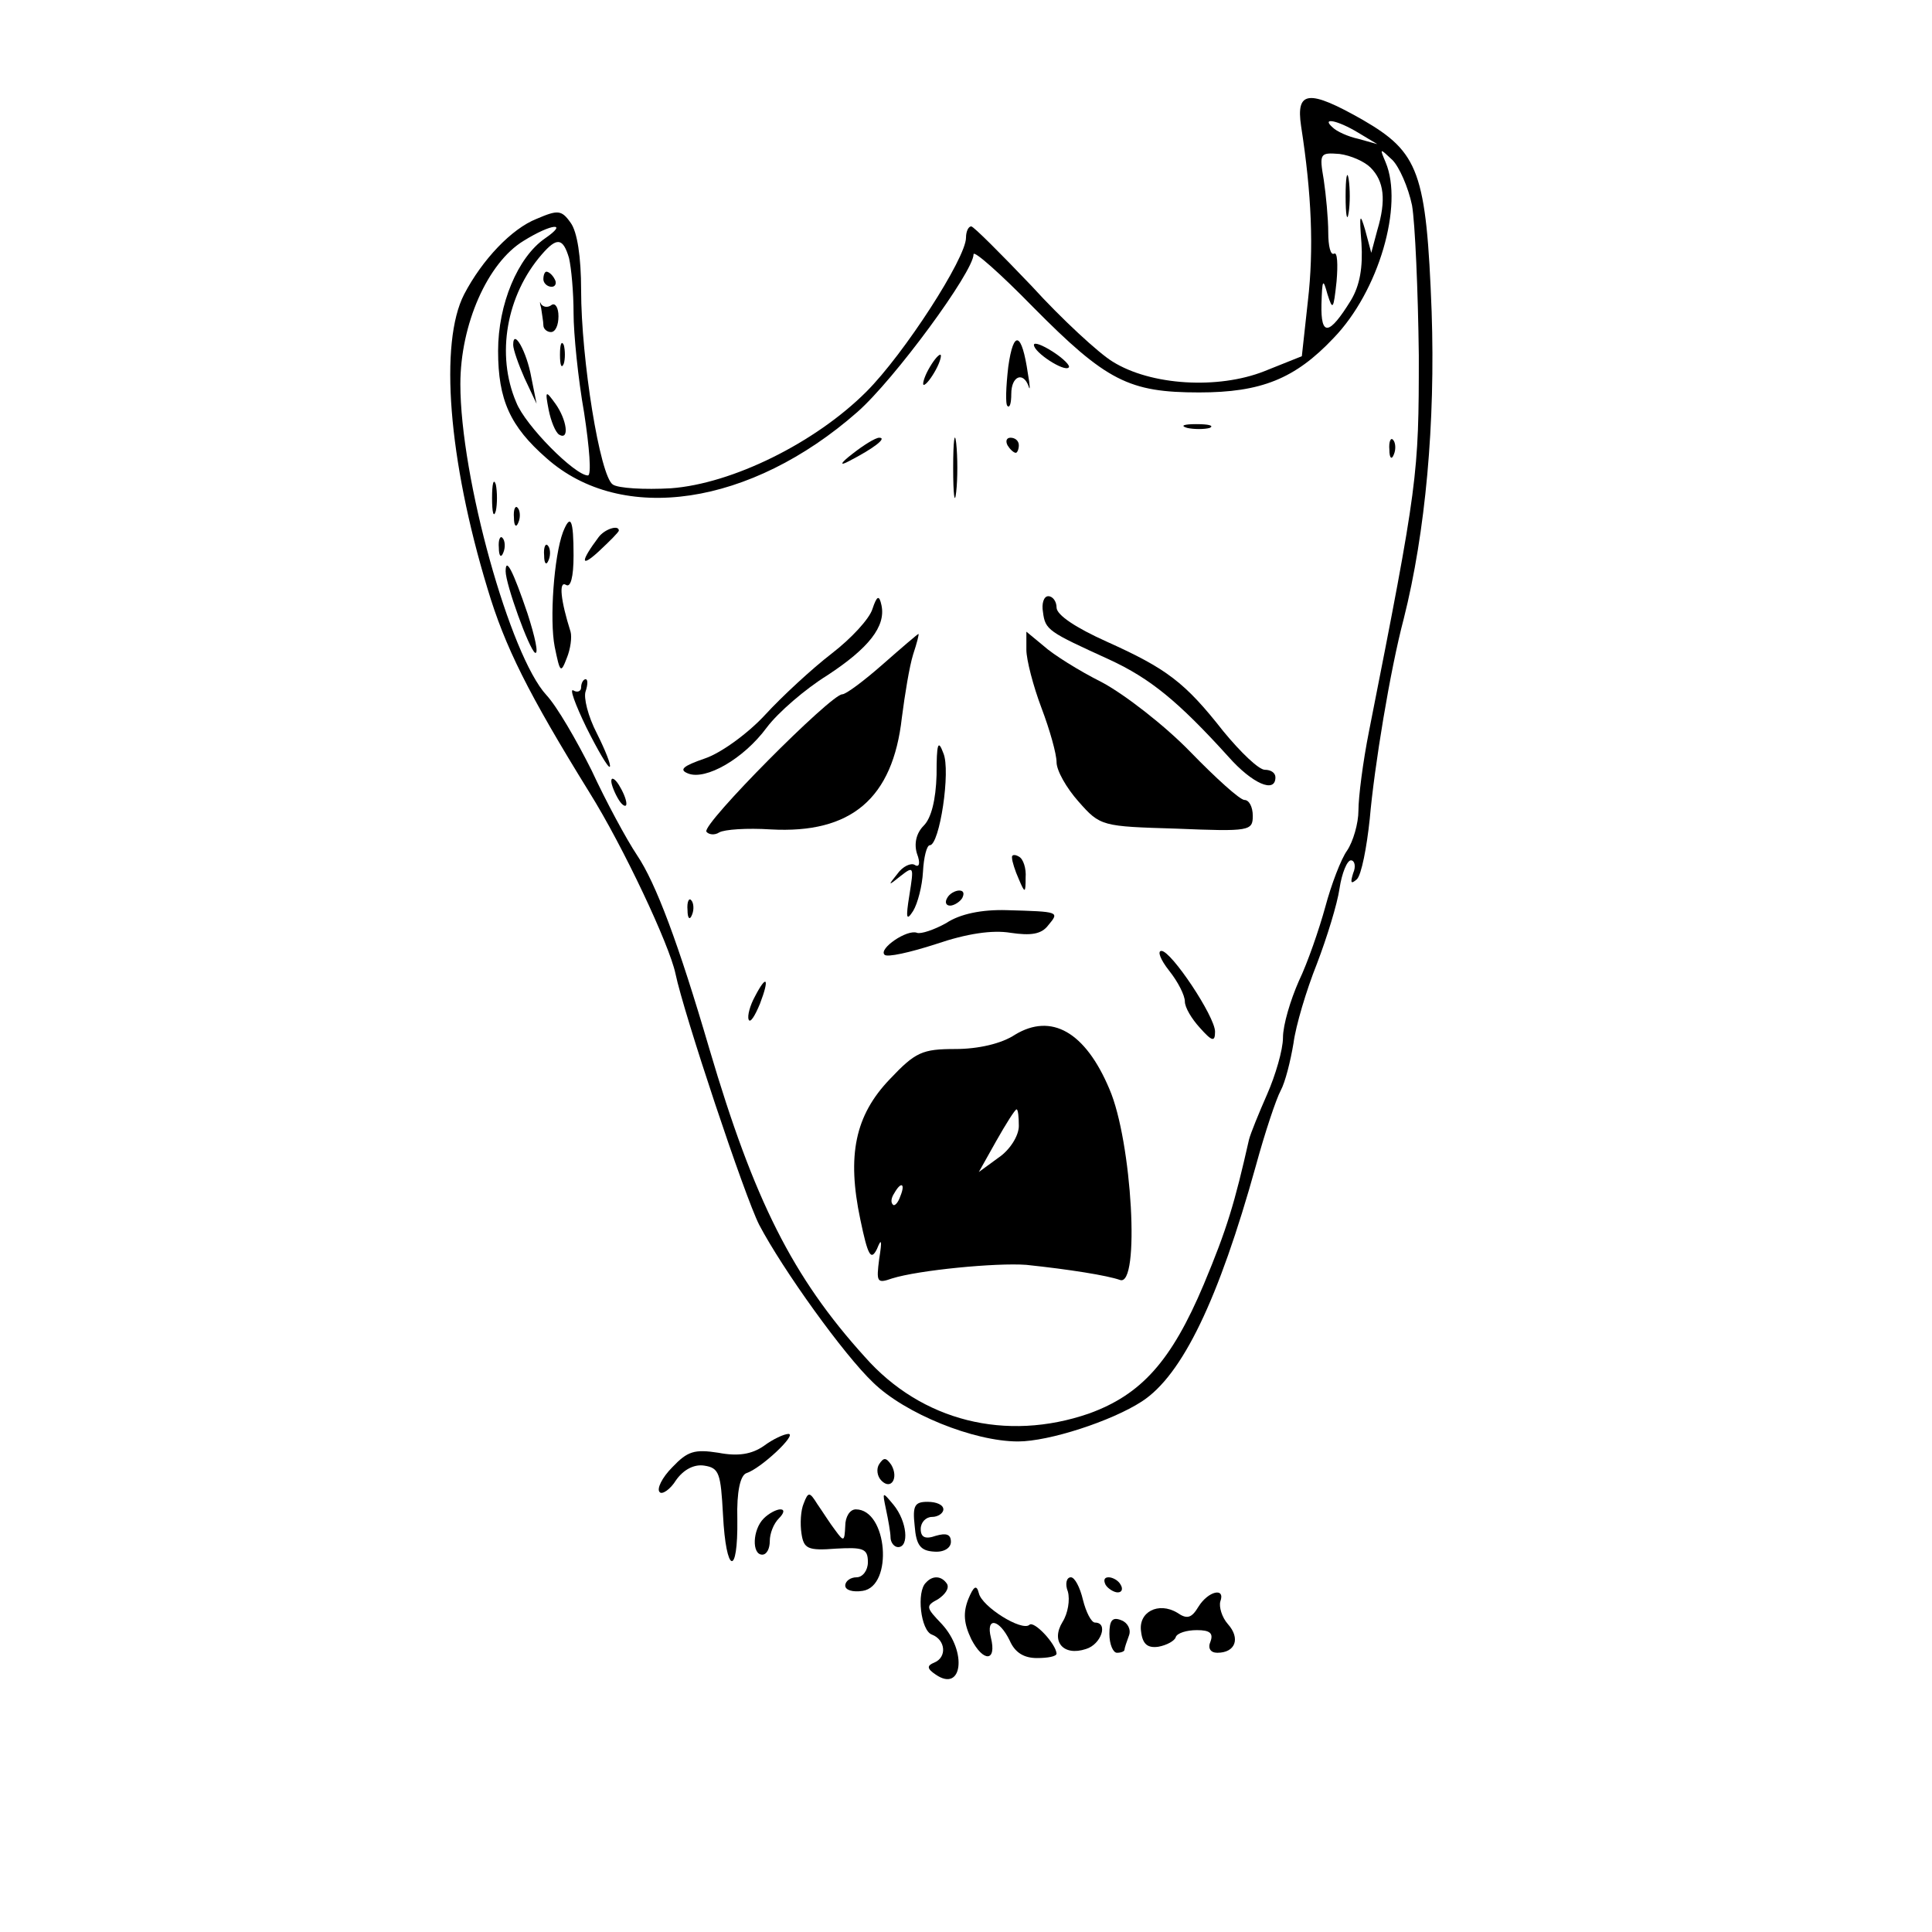
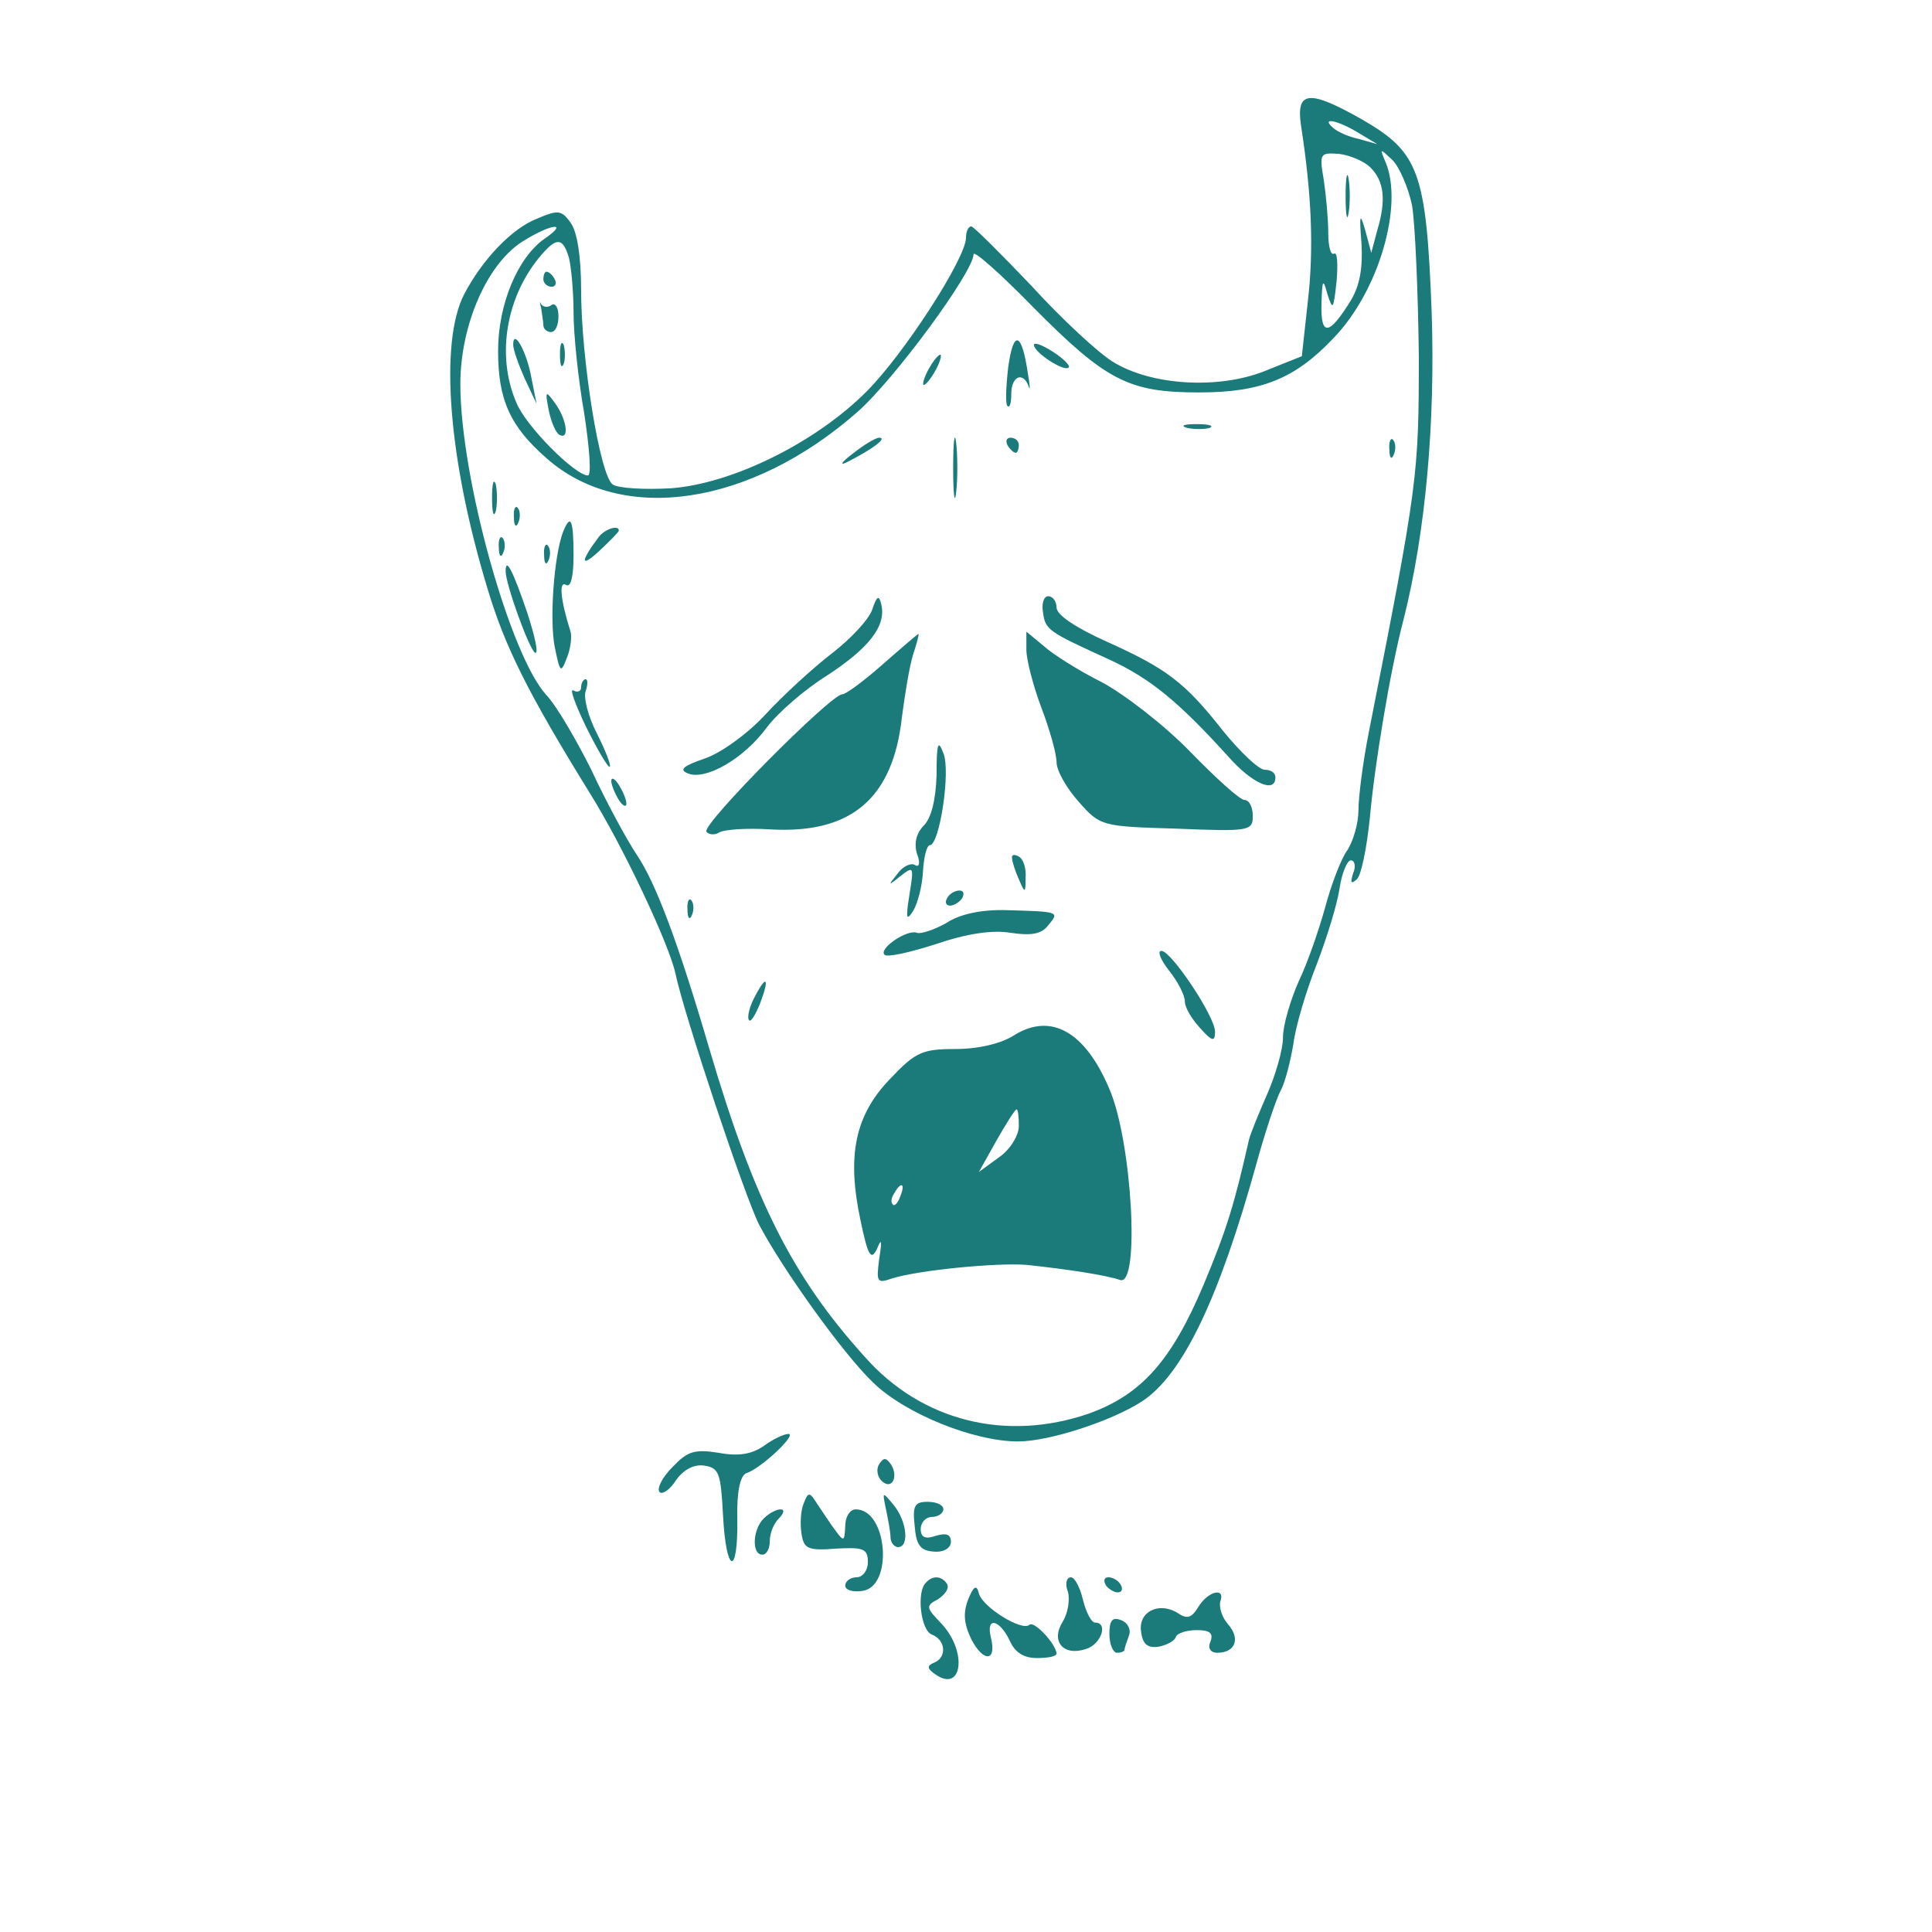
<svg xmlns="http://www.w3.org/2000/svg" version="1.0" width="256pt" height="256pt" viewBox="0 0 256 256" preserveAspectRatio="xMidYMid meet">
-   <g transform="translate(0,256) scale(0.1,-0.1)" class="hsm_000000" style="fill:#000000" stroke="none">
+   <g transform="translate(0,256) scale(0.1,-0.1)" class="hsm_000000" style="fill:#1b7a7a" stroke="none">
    <path d="M1724 2393 c14 -90 17 -163 9 -232 l-8 -73 -50 -20 c-61 -24 -150 -19 -201 13 -18 11 -67 56 -107 100 -41 43 -77 79 -80 79 -4 0 -7 -7 -7 -15 0 -27 -82 -154 -132 -204 -68 -68 -178 -122 -259 -128 -35 -2 -70 0 -77 5 -17 11 -42 166 -42 258 0 43 -5 77 -14 89 -12 17 -17 17 -45 5 -33 -13 -72 -54 -96 -100 -33 -64 -21 -219 31 -390 23 -77 54 -139 135 -270 45 -72 106 -202 114 -240 11 -53 92 -296 111 -333 31 -59 112 -172 151 -209 42 -41 133 -78 192 -78 41 0 124 27 164 53 54 35 102 136 151 312 12 44 27 89 33 100 6 11 13 39 17 63 3 23 17 70 31 105 13 34 27 79 30 100 3 20 10 37 15 37 5 0 7 -8 3 -17 -4 -13 -3 -15 5 -8 6 6 13 42 17 80 6 69 27 197 45 265 29 115 42 260 37 407 -7 185 -17 211 -91 254 -72 41 -89 39 -82 -8z m76 -9 l25 -15 -25 7 c-14 3 -29 10 -34 15 -16 14 6 10 34 -7z m16 -46 c18 -18 21 -43 9 -83 l-8 -30 -8 30 c-7 24 -8 21 -5 -17 2 -32 -2 -56 -14 -76 -29 -47 -40 -48 -39 -5 1 33 2 35 8 13 7 -22 8 -20 12 17 2 23 1 39 -3 37 -5 -3 -8 10 -8 28 0 18 -3 50 -6 70 -6 35 -5 36 21 34 15 -2 33 -10 41 -18z m55 -50 c4 -23 8 -113 9 -199 0 -159 -1 -169 -66 -498 -8 -40 -14 -87 -14 -105 0 -17 -7 -41 -15 -53 -8 -11 -21 -45 -29 -75 -8 -29 -23 -73 -35 -98 -11 -25 -21 -58 -21 -75 0 -16 -10 -50 -21 -75 -11 -25 -22 -52 -24 -60 -19 -84 -29 -118 -60 -192 -43 -102 -83 -146 -152 -171 -110 -38 -222 -10 -297 75 -96 106 -147 208 -206 408 -41 140 -71 220 -96 257 -14 21 -41 71 -60 112 -20 40 -46 85 -60 100 -48 52 -114 288 -114 412 0 79 36 161 84 190 37 23 60 25 28 3 -36 -25 -62 -87 -62 -149 0 -65 16 -100 64 -142 100 -89 271 -63 412 61 49 43 154 186 154 209 0 6 36 -26 79 -70 97 -98 127 -113 220 -113 82 0 127 18 178 72 60 62 93 176 69 233 -8 19 -8 19 9 3 9 -9 21 -36 26 -60z m-1117 -70 c3 -13 6 -45 6 -73 0 -27 6 -87 14 -132 7 -46 10 -83 5 -83 -17 0 -83 66 -95 97 -27 63 -13 142 34 196 20 23 28 22 36 -5z" />
    <path d="M1783 2300 c0 -25 2 -35 4 -22 2 12 2 32 0 45 -2 12 -4 2 -4 -23z" />
    <path d="M1336 2074 c-3 -26 -4 -50 -1 -52 3 -3 5 4 5 16 0 24 16 30 23 10 2 -7 2 1 -1 17 -8 55 -19 59 -26 9z" />
    <path d="M1370 2103 c0 -10 40 -36 46 -30 3 2 -7 12 -21 21 -14 9 -25 13 -25 9z" />
    <path d="M1230 2070 c-6 -11 -8 -20 -6 -20 3 0 10 9 16 20 6 11 8 20 6 20 -3 0 -10 -9 -16 -20z" />
    <path d="M1263 1940 c0 -36 2 -50 4 -32 2 17 2 47 0 65 -2 17 -4 3 -4 -33z" />
    <path d="M1573 1993 c9 -2 23 -2 30 0 6 3 -1 5 -18 5 -16 0 -22 -2 -12 -5z" />
    <path d="M1130 1959 c-17 -13 -18 -17 -5 -10 33 17 51 31 40 31 -5 0 -21 -10 -35 -21z" />
    <path d="M1335 1970 c3 -5 8 -10 11 -10 2 0 4 5 4 10 0 6 -5 10 -11 10 -5 0 -7 -4 -4 -10z" />
    <path d="M1841 1964 c0 -11 3 -14 6 -6 3 7 2 16 -1 19 -3 4 -6 -2 -5 -13z" />
    <path d="M652 1900 c0 -19 2 -27 5 -17 2 9 2 25 0 35 -3 9 -5 1 -5 -18z" />
    <path d="M681 1874 c0 -11 3 -14 6 -6 3 7 2 16 -1 19 -3 4 -6 -2 -5 -13z" />
    <path d="M746 1855 c-12 -32 -18 -116 -11 -152 7 -34 8 -36 16 -15 5 12 7 28 5 35 -13 41 -16 68 -6 62 6 -4 10 10 10 39 0 48 -4 56 -14 31z" />
    <path d="M793 1848 c-24 -32 -24 -41 0 -19 15 14 27 26 27 28 0 8 -19 2 -27 -9z" />
    <path d="M661 1834 c0 -11 3 -14 6 -6 3 7 2 16 -1 19 -3 4 -6 -2 -5 -13z" />
    <path d="M721 1824 c0 -11 3 -14 6 -6 3 7 2 16 -1 19 -3 4 -6 -2 -5 -13z" />
    <path d="M670 1803 c0 -17 31 -103 39 -108 5 -2 0 21 -10 52 -19 56 -29 76 -29 56z" />
    <path d="M1156 1753 c-4 -13 -28 -39 -54 -59 -26 -20 -66 -57 -88 -81 -23 -25 -59 -51 -80 -58 -29 -10 -35 -15 -22 -20 23 -9 73 19 104 61 15 20 51 51 80 69 55 36 78 65 72 93 -3 14 -6 13 -12 -5z" />
    <path d="M1382 1749 c3 -24 7 -26 88 -63 54 -25 91 -55 158 -129 31 -35 62 -49 62 -27 0 6 -6 10 -14 10 -8 0 -32 23 -55 51 -51 65 -75 83 -155 119 -40 18 -66 35 -66 45 0 8 -5 15 -11 15 -6 0 -9 -10 -7 -21z" />
    <path d="M1170 1680 c-25 -22 -49 -40 -54 -40 -15 0 -186 -172 -180 -182 3 -4 11 -5 17 -1 7 4 37 6 68 4 107 -6 162 41 174 148 4 31 10 68 15 84 5 15 8 27 7 27 -1 0 -22 -18 -47 -40z" />
    <path d="M1360 1699 c0 -13 9 -48 20 -77 11 -29 20 -61 20 -72 0 -11 13 -34 29 -52 29 -33 31 -33 130 -36 97 -4 101 -3 101 17 0 12 -5 21 -11 21 -6 0 -38 29 -72 64 -34 35 -87 76 -117 92 -30 15 -65 37 -77 48 l-23 19 0 -24z" />
    <path d="M770 1649 c0 -5 -5 -7 -10 -4 -6 4 2 -18 17 -49 15 -30 29 -54 31 -52 2 2 -6 22 -17 44 -12 23 -18 48 -15 56 3 9 3 16 0 16 -3 0 -6 -5 -6 -11z" />
    <path d="M1241 1533 c-1 -33 -7 -57 -17 -67 -10 -10 -13 -24 -9 -37 5 -13 3 -19 -3 -15 -5 3 -16 -2 -23 -12 -13 -16 -12 -16 4 -3 18 14 18 13 12 -25 -5 -31 -4 -35 5 -21 6 10 12 33 13 52 1 19 5 35 9 35 13 0 28 99 18 122 -7 19 -9 13 -9 -29z" />
    <path d="M810 1525 c0 -5 5 -17 10 -25 5 -8 10 -10 10 -5 0 6 -5 17 -10 25 -5 8 -10 11 -10 5z" />
    <path d="M1341 1423 c0 -4 4 -17 9 -28 8 -19 9 -19 9 2 1 12 -3 25 -9 28 -5 3 -10 3 -9 -2z" />
    <path d="M1255 1370 c-3 -5 -2 -10 4 -10 5 0 13 5 16 10 3 6 2 10 -4 10 -5 0 -13 -4 -16 -10z" />
    <path d="M911 1354 c0 -11 3 -14 6 -6 3 7 2 16 -1 19 -3 4 -6 -2 -5 -13z" />
    <path d="M1254 1337 c-16 -9 -34 -15 -39 -13 -13 5 -51 -21 -43 -29 3 -4 34 3 68 14 41 14 75 19 99 15 27 -4 41 -2 50 10 15 18 15 18 -55 20 -33 1 -62 -5 -80 -17z" />
    <path d="M1549 1274 c12 -15 21 -33 21 -41 0 -8 9 -23 20 -35 16 -18 20 -19 20 -5 0 20 -58 107 -71 107 -6 0 -1 -12 10 -26z" />
    <path d="M1000 1239 c-6 -11 -10 -25 -8 -30 2 -5 8 4 15 21 13 34 9 40 -7 9z" />
    <path d="M1345 1189 c-18 -12 -49 -19 -79 -19 -44 0 -53 -4 -87 -40 -46 -48 -57 -101 -39 -186 10 -48 14 -55 22 -39 6 15 7 12 3 -13 -4 -31 -3 -33 17 -26 35 11 138 21 178 18 57 -6 107 -14 124 -20 27 -10 16 184 -14 253 -32 76 -77 101 -125 72z m5 -121 c0 -13 -12 -32 -27 -42 l-26 -19 23 41 c13 23 25 42 27 42 2 0 3 -10 3 -22z m-157 -93 c-3 -9 -8 -14 -10 -11 -3 3 -2 9 2 15 9 16 15 13 8 -4z" />
    <path d="M720 2190 c0 -5 5 -10 11 -10 5 0 7 5 4 10 -3 6 -8 10 -11 10 -2 0 -4 -4 -4 -10z" />
    <path d="M717 2152 c1 -8 3 -18 3 -23 0 -5 5 -9 10 -9 6 0 10 9 10 21 0 11 -4 18 -9 15 -5 -4 -11 -3 -14 1 -2 5 -2 2 0 -5z" />
    <path d="M680 2103 c0 -6 7 -26 15 -44 l16 -34 -7 35 c-6 34 -24 66 -24 43z" />
    <path d="M742 2090 c0 -14 2 -19 5 -12 2 6 2 18 0 25 -3 6 -5 1 -5 -13z" />
    <path d="M727 2017 c3 -15 9 -30 14 -33 14 -8 10 20 -5 41 -13 18 -14 18 -9 -8z" />
    <path d="M1012 644 c-16 -11 -34 -14 -60 -9 -32 5 -41 2 -61 -19 -14 -14 -21 -29 -17 -33 3 -4 14 3 22 16 10 14 24 21 37 19 20 -3 22 -10 25 -65 4 -79 20 -83 19 -6 -1 37 4 58 12 61 19 6 67 51 56 52 -6 0 -21 -7 -33 -16z" />
    <path d="M1165 620 c-4 -6 -3 -16 3 -22 13 -13 23 4 13 21 -7 10 -10 10 -16 1z" />
    <path d="M1065 568 c-4 -9 -5 -27 -3 -40 3 -20 8 -23 46 -20 36 2 42 0 42 -18 0 -11 -7 -20 -15 -20 -8 0 -15 -5 -15 -11 0 -6 10 -9 23 -7 41 6 33 108 -9 108 -8 0 -14 -10 -14 -22 -1 -21 -2 -21 -13 -6 -7 9 -17 25 -24 35 -10 16 -12 17 -18 1z" />
    <path d="M1174 560 c3 -14 6 -31 6 -37 0 -7 5 -13 10 -13 15 0 12 34 -6 56 -15 18 -15 18 -10 -6z" />
    <path d="M1212 538 c2 -26 8 -33 26 -34 13 -1 22 5 22 13 0 10 -6 12 -20 8 -14 -5 -20 -2 -20 9 0 9 7 16 15 16 8 0 15 5 15 10 0 6 -9 10 -21 10 -17 0 -20 -5 -17 -32z" />
    <path d="M1012 548 c-15 -15 -16 -48 -2 -48 6 0 10 8 10 18 0 10 5 23 12 30 7 7 8 12 2 12 -5 0 -15 -5 -22 -12z" />
    <path d="M1227 463 c-13 -12 -7 -64 8 -69 18 -7 20 -30 3 -37 -10 -4 -10 -8 2 -16 35 -24 42 30 8 67 -21 22 -22 24 -5 33 9 6 15 14 12 20 -7 11 -19 12 -28 2z" />
    <path d="M1415 451 c3 -11 0 -29 -7 -40 -16 -26 1 -46 31 -36 20 6 30 35 12 35 -5 0 -12 14 -16 30 -4 17 -11 30 -16 30 -6 0 -8 -9 -4 -19z" />
    <path d="M1465 460 c3 -5 11 -10 16 -10 6 0 7 5 4 10 -3 6 -11 10 -16 10 -6 0 -7 -4 -4 -10z" />
    <path d="M1283 441 c-7 -18 -6 -32 4 -53 16 -31 34 -30 26 2 -7 28 11 25 25 -4 7 -16 19 -23 36 -23 14 0 26 2 26 6 -1 13 -30 44 -36 38 -10 -9 -63 24 -67 42 -3 12 -7 9 -14 -8z" />
    <path d="M1588 431 c-9 -15 -15 -17 -28 -8 -25 15 -52 1 -48 -25 2 -17 9 -22 23 -20 11 2 22 8 23 13 2 5 14 9 28 9 17 0 22 -4 18 -15 -4 -9 0 -15 9 -15 24 0 31 19 14 38 -8 9 -12 23 -10 30 7 19 -16 14 -29 -7z" />
    <path d="M1470 395 c0 -14 5 -25 10 -25 6 0 10 2 10 4 0 2 3 11 6 19 3 8 -2 17 -10 20 -12 5 -16 0 -16 -18z" />
  </g>
-   <style>.hsm_000000{fill:#000000;} @media (prefers-color-scheme: dark) { .hsm_000000{fill:#2980b9;} }</style>
+   <style>.hsm_000000{fill:#1b7a7a;} </style>
</svg>
